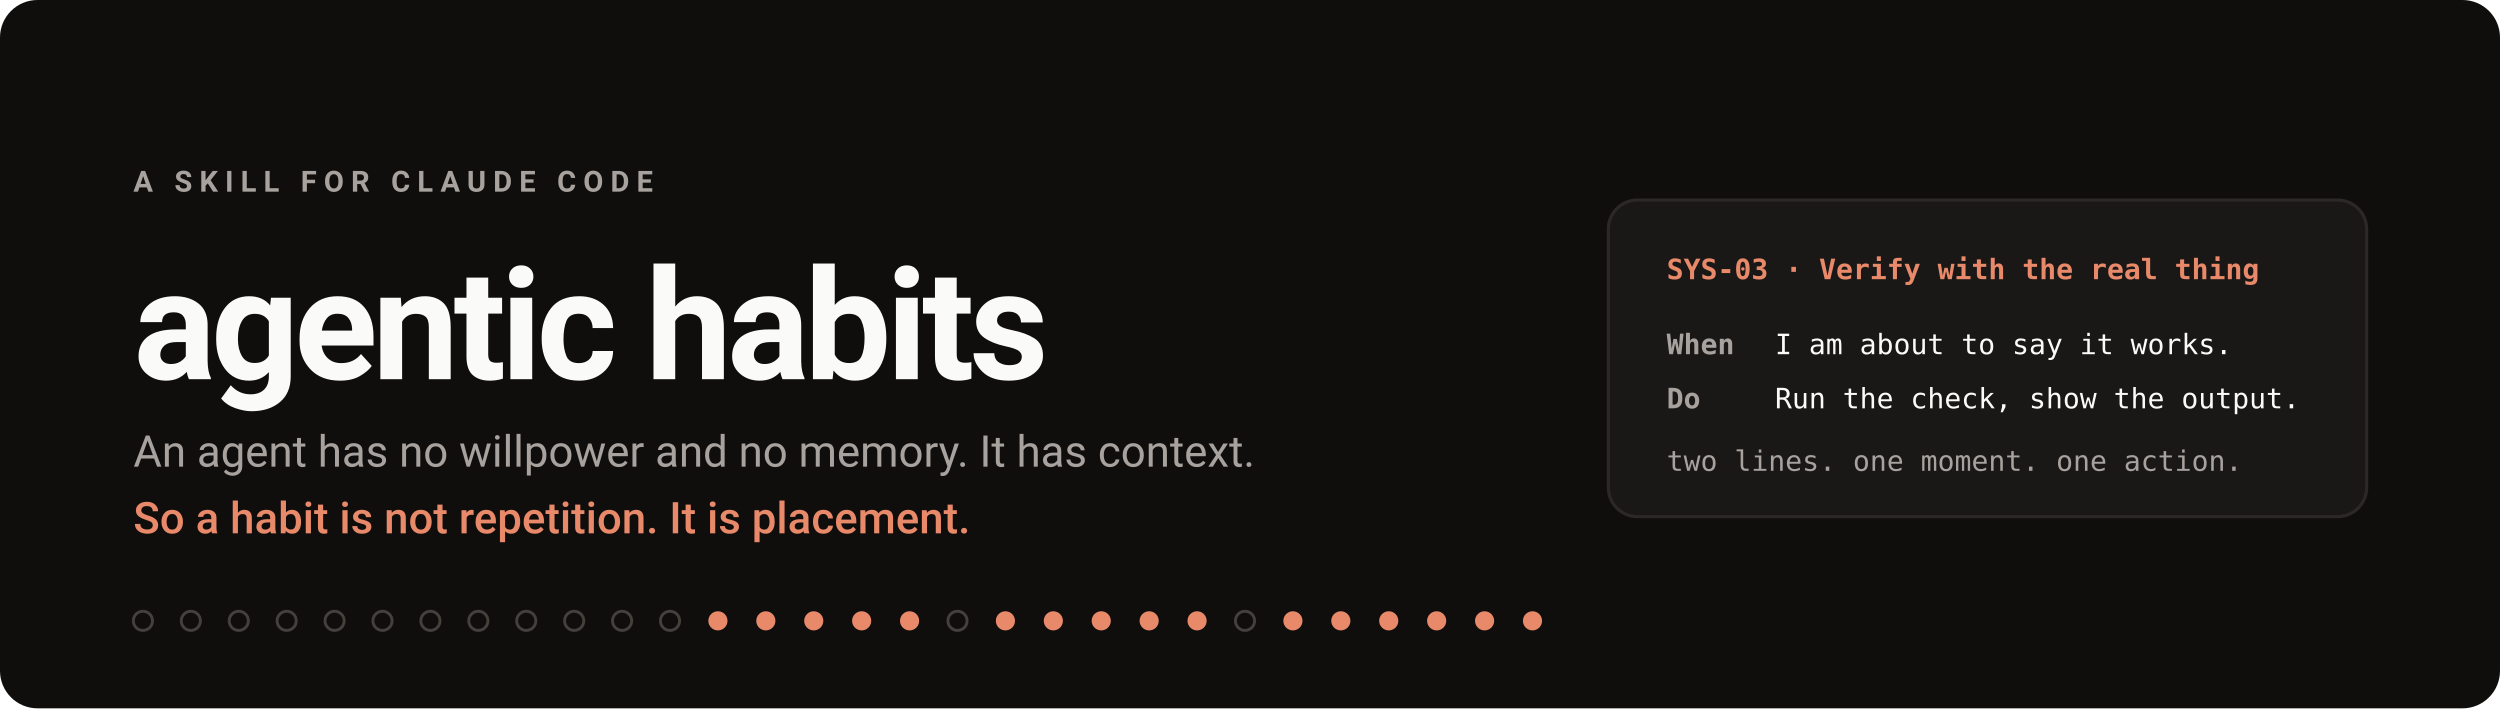
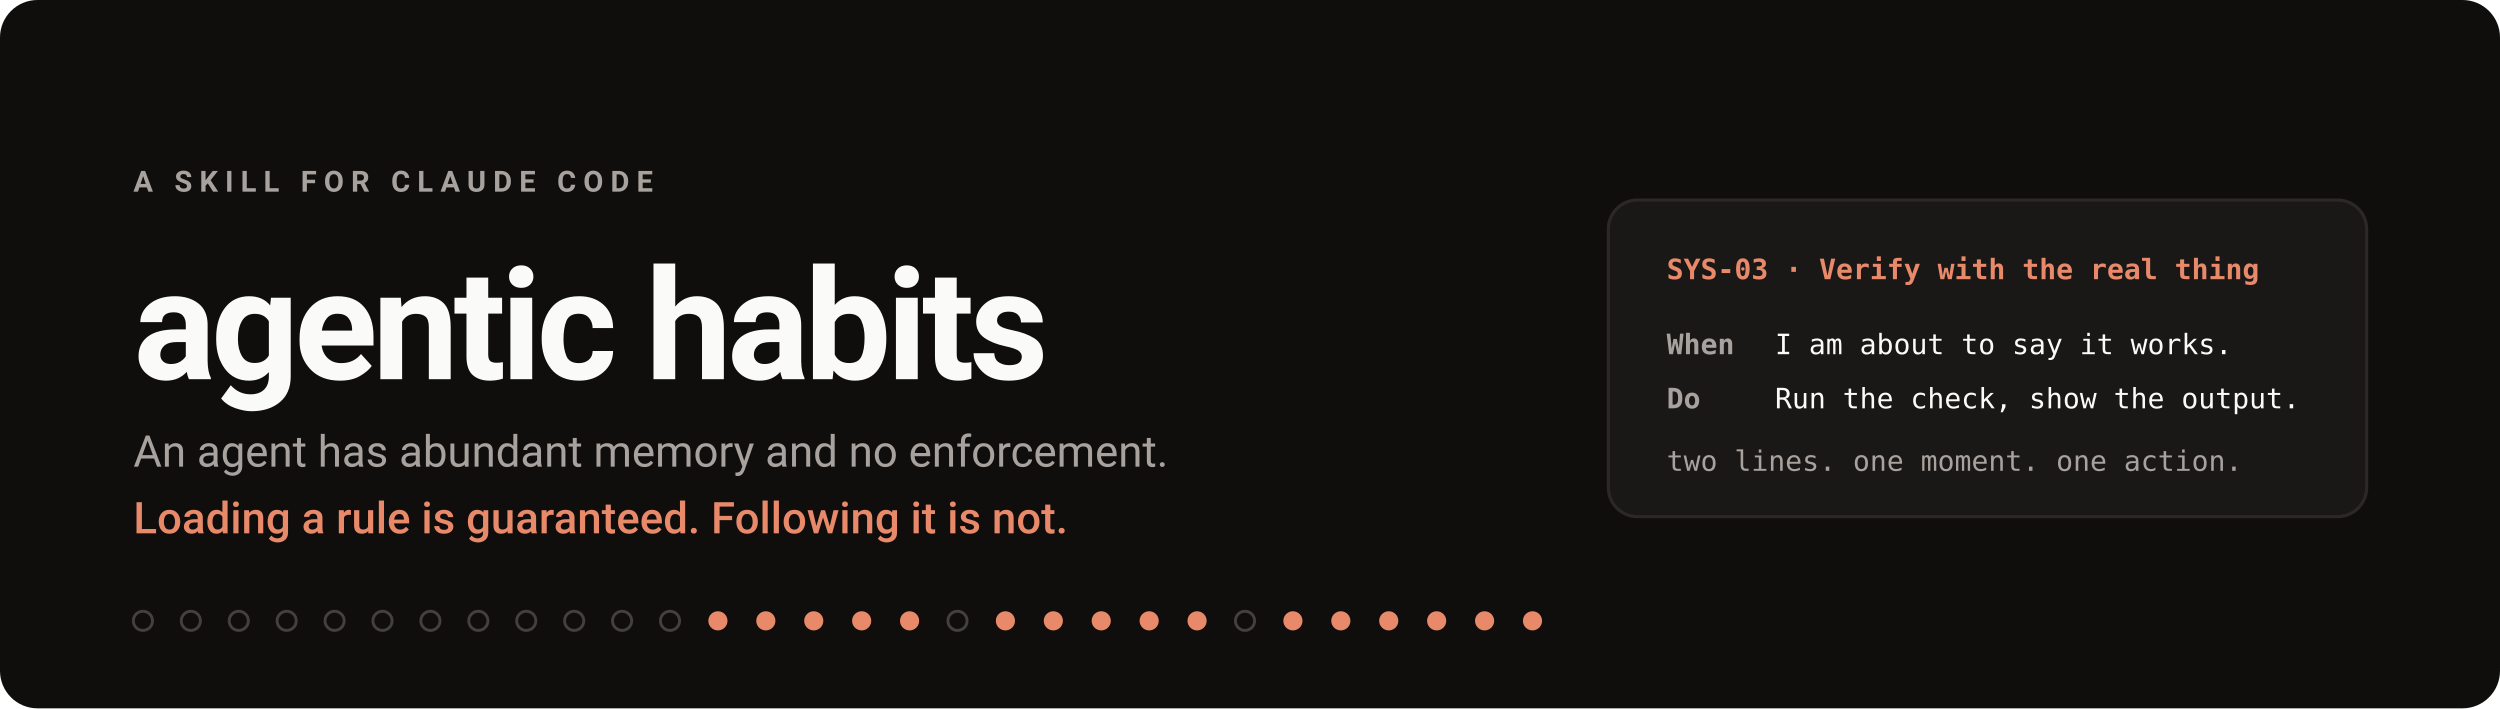
<svg xmlns="http://www.w3.org/2000/svg" viewBox="0 0 1200 340" width="1200" height="340" role="img" aria-label="agentic habits, a skill for Claude Code">
  <rect width="1200" height="340" rx="18" fill="#0F0E0D" />
  <g font-family="ui-sans-serif, -apple-system, BlinkMacSystemFont, 'Segoe UI', Roboto, Helvetica, Arial, sans-serif">
    <text x="64" y="92" font-size="14" font-weight="600" letter-spacing="3.4" fill="#A8A29E">A SKILL FOR CLAUDE CODE</text>
    <text x="64" y="182" font-size="74" font-weight="700" letter-spacing="-2.4" fill="#FAFAF9">agentic habits</text>
-     <text x="64" y="224" font-size="21" font-weight="400" fill="#A8A29E">An agent has no willpower and no memory. It has context.</text>
-     <text x="64" y="256" font-size="21" font-weight="500" fill="#E8896A">So a habit is not repetition. It is placement.</text>
+     <text x="64" y="224" font-size="21" font-weight="400" fill="#A8A29E">An agent has abundant memory and no enforcement.</text>
+     <text x="64" y="256" font-size="21" font-weight="500" fill="#E8896A">Loading a rule is guaranteed. Following it is not.</text>
    <g>
      <circle cx="68.6" cy="298" r="4.6" fill="none" stroke="#44403C" stroke-width="1.4" />
      <circle cx="91.6" cy="298" r="4.6" fill="none" stroke="#44403C" stroke-width="1.4" />
      <circle cx="114.6" cy="298" r="4.6" fill="none" stroke="#44403C" stroke-width="1.4" />
      <circle cx="137.6" cy="298" r="4.6" fill="none" stroke="#44403C" stroke-width="1.4" />
      <circle cx="160.6" cy="298" r="4.6" fill="none" stroke="#44403C" stroke-width="1.4" />
      <circle cx="183.6" cy="298" r="4.6" fill="none" stroke="#44403C" stroke-width="1.4" />
      <circle cx="206.6" cy="298" r="4.6" fill="none" stroke="#44403C" stroke-width="1.4" />
      <circle cx="229.6" cy="298" r="4.6" fill="none" stroke="#44403C" stroke-width="1.4" />
      <circle cx="252.6" cy="298" r="4.6" fill="none" stroke="#44403C" stroke-width="1.4" />
      <circle cx="275.6" cy="298" r="4.6" fill="none" stroke="#44403C" stroke-width="1.4" />
      <circle cx="298.6" cy="298" r="4.6" fill="none" stroke="#44403C" stroke-width="1.4" />
      <circle cx="321.6" cy="298" r="4.6" fill="none" stroke="#44403C" stroke-width="1.4" />
      <circle cx="344.6" cy="298" r="4.6" fill="#E8896A" />
      <circle cx="367.6" cy="298" r="4.6" fill="#E8896A" />
      <circle cx="390.6" cy="298" r="4.6" fill="#E8896A" />
      <circle cx="413.6" cy="298" r="4.6" fill="#E8896A" />
      <circle cx="436.6" cy="298" r="4.6" fill="#E8896A" />
      <circle cx="459.6" cy="298" r="4.6" fill="none" stroke="#44403C" stroke-width="1.4" />
      <circle cx="482.6" cy="298" r="4.6" fill="#E8896A" />
      <circle cx="505.6" cy="298" r="4.6" fill="#E8896A" />
      <circle cx="528.6" cy="298" r="4.6" fill="#E8896A" />
      <circle cx="551.6" cy="298" r="4.6" fill="#E8896A" />
      <circle cx="574.6" cy="298" r="4.6" fill="#E8896A" />
      <circle cx="597.6" cy="298" r="4.6" fill="none" stroke="#44403C" stroke-width="1.4" />
      <circle cx="620.6" cy="298" r="4.6" fill="#E8896A" />
      <circle cx="643.6" cy="298" r="4.6" fill="#E8896A" />
      <circle cx="666.6" cy="298" r="4.6" fill="#E8896A" />
      <circle cx="689.6" cy="298" r="4.6" fill="#E8896A" />
      <circle cx="712.6" cy="298" r="4.6" fill="#E8896A" />
      <circle cx="735.6" cy="298" r="4.6" fill="#E8896A" />
    </g>
    <g>
      <rect x="772" y="96" width="364" height="152" rx="14" fill="#1A1817" stroke="#2C2825" stroke-width="1.5" />
      <g font-family="ui-monospace, SFMono-Regular, 'SF Mono', Menlo, Consolas, monospace" font-size="13.5">
        <text x="800" y="134" fill="#E8896A" font-weight="600">SYS-03 · Verify with the real thing</text>
        <text x="800" y="170" fill="#A8A29E" font-weight="600">When</text>
        <text x="852" y="170" fill="#FAFAF9">I am about to say it works.</text>
        <text x="800" y="196" fill="#A8A29E" font-weight="600">Do</text>
        <text x="852" y="196" fill="#FAFAF9">Run the check, show the output.</text>
        <text x="800" y="226" fill="#A8A29E">two lines. one moment. one action.</text>
      </g>
    </g>
  </g>
</svg>
